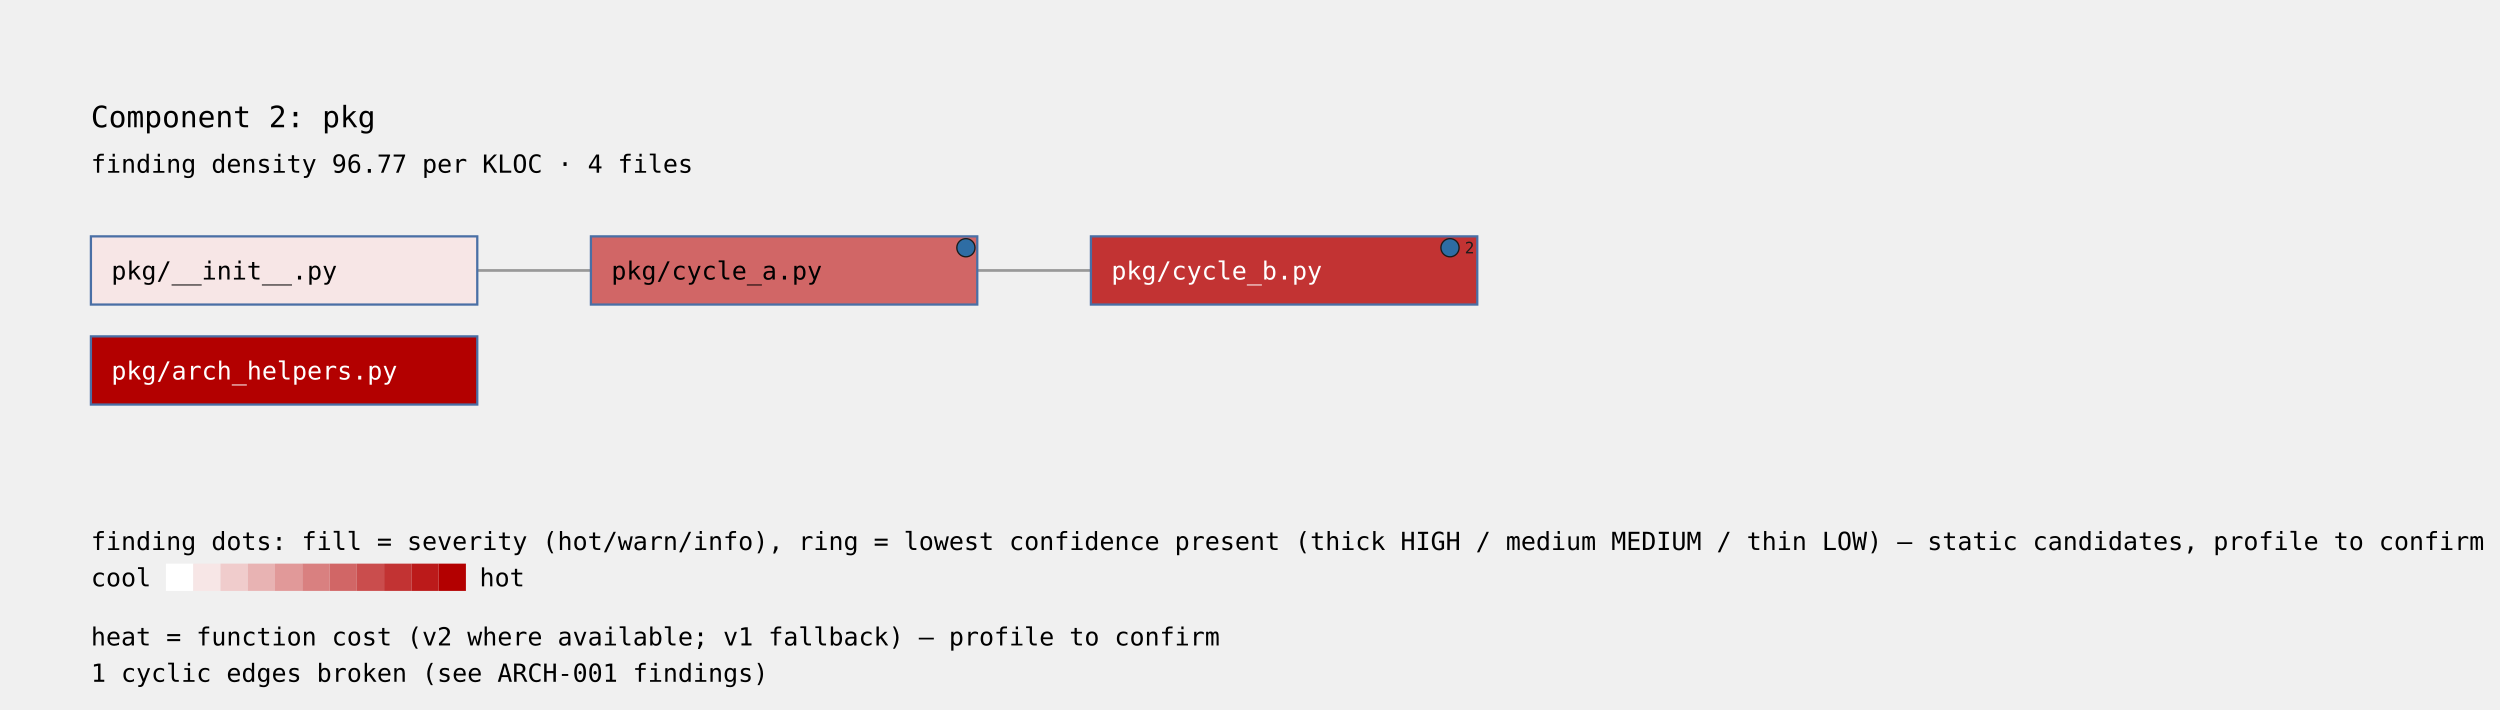
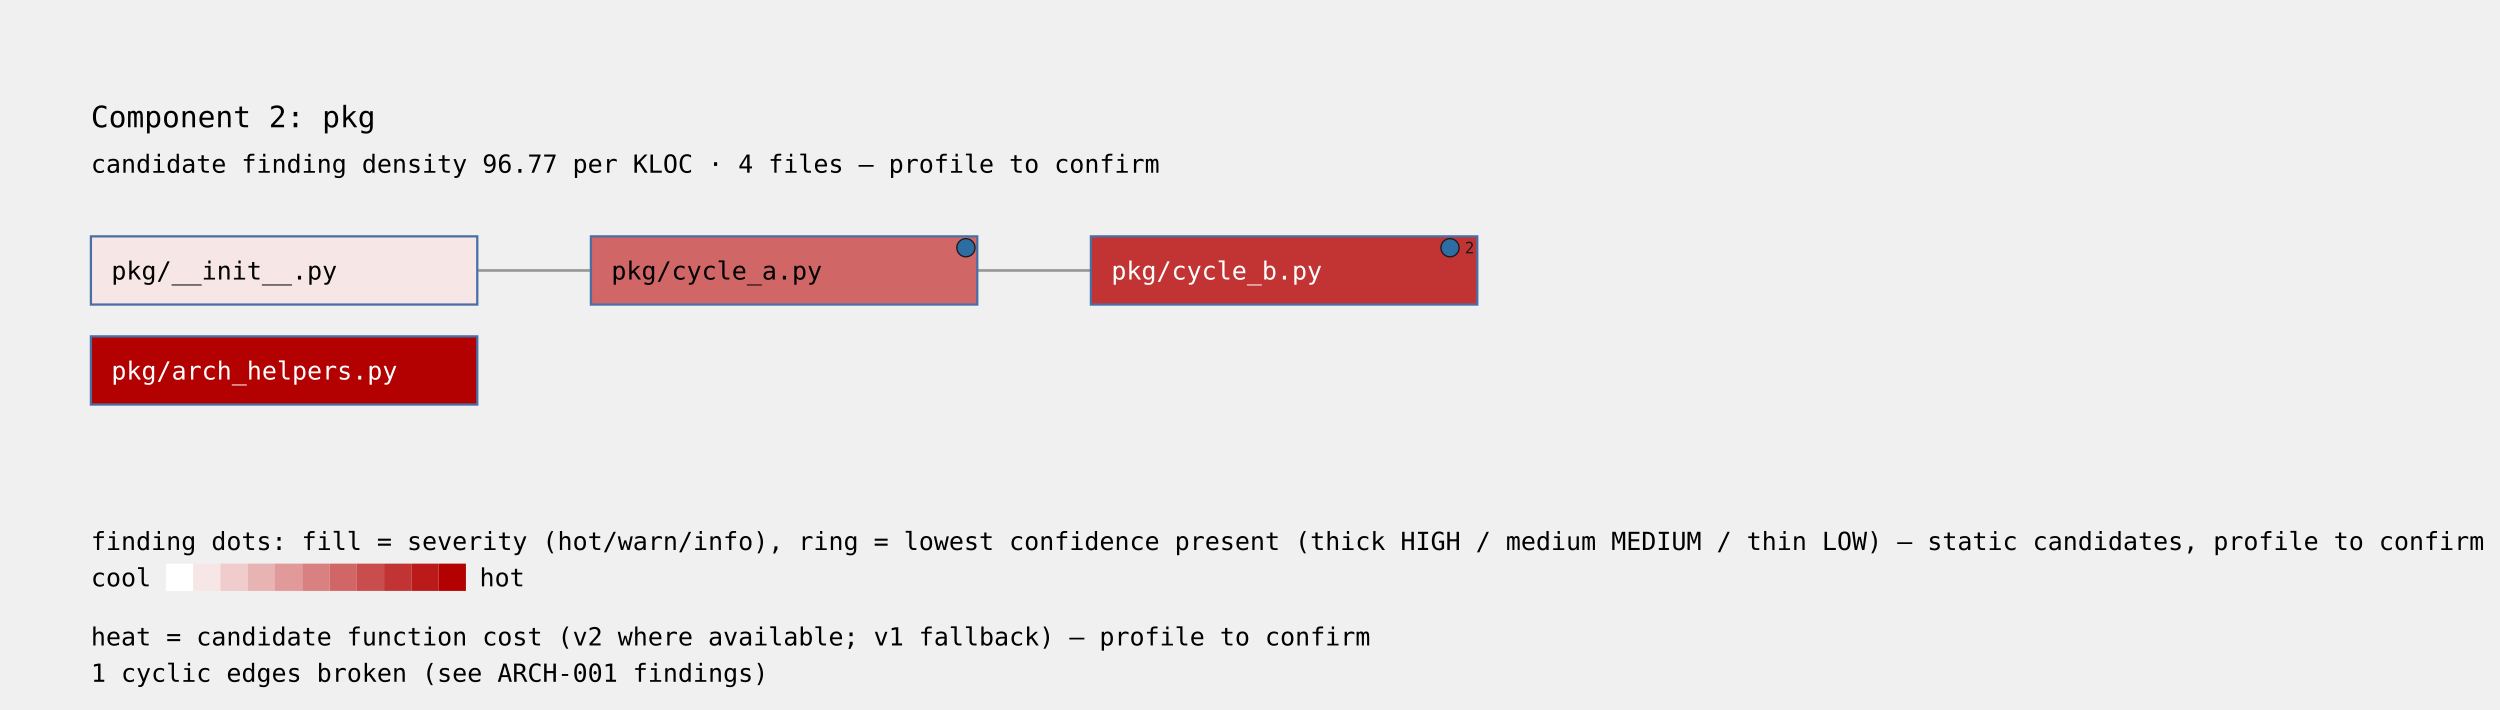
<svg xmlns="http://www.w3.org/2000/svg" width="1100" height="312" viewBox="0 0 1100 312">
  <text x="40" y="56" font-family="monospace" font-size="13">Component 2: pkg</text>
-   <text x="40" y="76" font-family="monospace" font-size="11">finding density 96.77 per KLOC · 4 files</text>
+   <text x="40" y="76" font-family="monospace" font-size="11">candidate finding density 96.77 per KLOC · 4 files — profile to confirm</text>
  <g stroke="#999999" stroke-width="1">
    <line x1="210" y1="119" x2="260" y2="119" />
    <line x1="210" y1="119" x2="480" y2="119" />
    <line x1="430" y1="119" x2="480" y2="119" />
  </g>
  <g font-family="monospace" font-size="11">
    <rect x="40" y="104" width="170" height="30" fill="#f7e6e6" stroke="#4a6fa5" />
    <text x="49" y="123">pkg/__init__.py</text>
    <rect x="40" y="148" width="170" height="30" fill="#b30000" stroke="#4a6fa5" />
    <text x="49" y="167" fill="#ffffff">pkg/arch_helpers.py</text>
    <rect x="260" y="104" width="170" height="30" fill="#d16666" stroke="#4a6fa5" />
    <text x="269" y="123">pkg/cycle_a.py</text>
    <circle cx="425" cy="109" r="4" fill="#2e6da4" stroke="#1b1b1b" stroke-width="0.6" />
    <rect x="480" y="104" width="170" height="30" fill="#c23333" stroke="#4a6fa5" />
    <text x="489" y="123" fill="#ffffff">pkg/cycle_b.py</text>
    <circle cx="638" cy="109" r="4" fill="#2e6da4" stroke="#1b1b1b" stroke-width="0.6" />
    <text x="644.5" y="111.5" font-family="monospace" font-size="7" fill="#1b1b1b">2</text>
  </g>
  <text x="40" y="242" font-family="monospace" font-size="11">finding dots: fill = severity (hot/warn/info), ring = lowest confidence present (thick HIGH / medium MEDIUM / thin LOW) — static candidates, profile to confirm</text>
  <text x="40" y="258" font-family="monospace" font-size="11">cool</text>
  <rect x="73" y="248" width="12" height="12" fill="#ffffff" />
  <rect x="85" y="248" width="12" height="12" fill="#f7e6e6" />
  <rect x="97" y="248" width="12" height="12" fill="#f0cccc" />
  <rect x="109" y="248" width="12" height="12" fill="#e8b3b3" />
  <rect x="121" y="248" width="12" height="12" fill="#e19999" />
  <rect x="133" y="248" width="12" height="12" fill="#d98080" />
  <rect x="145" y="248" width="12" height="12" fill="#d16666" />
  <rect x="157" y="248" width="12" height="12" fill="#ca4d4d" />
  <rect x="169" y="248" width="12" height="12" fill="#c23333" />
  <rect x="181" y="248" width="12" height="12" fill="#bb1a1a" />
  <rect x="193" y="248" width="12" height="12" fill="#b30000" />
  <text x="211" y="258" font-family="monospace" font-size="11">hot</text>
  <text x="40" y="300" font-family="monospace" font-size="11">1 cyclic edges broken (see ARCH-001 findings)</text>
-   <text x="40" y="284" font-family="monospace" font-size="11">heat = function cost (v2 where available; v1 fallback) — profile to confirm</text>
+   <text x="40" y="284" font-family="monospace" font-size="11">heat = candidate function cost (v2 where available; v1 fallback) — profile to confirm</text>
</svg>
